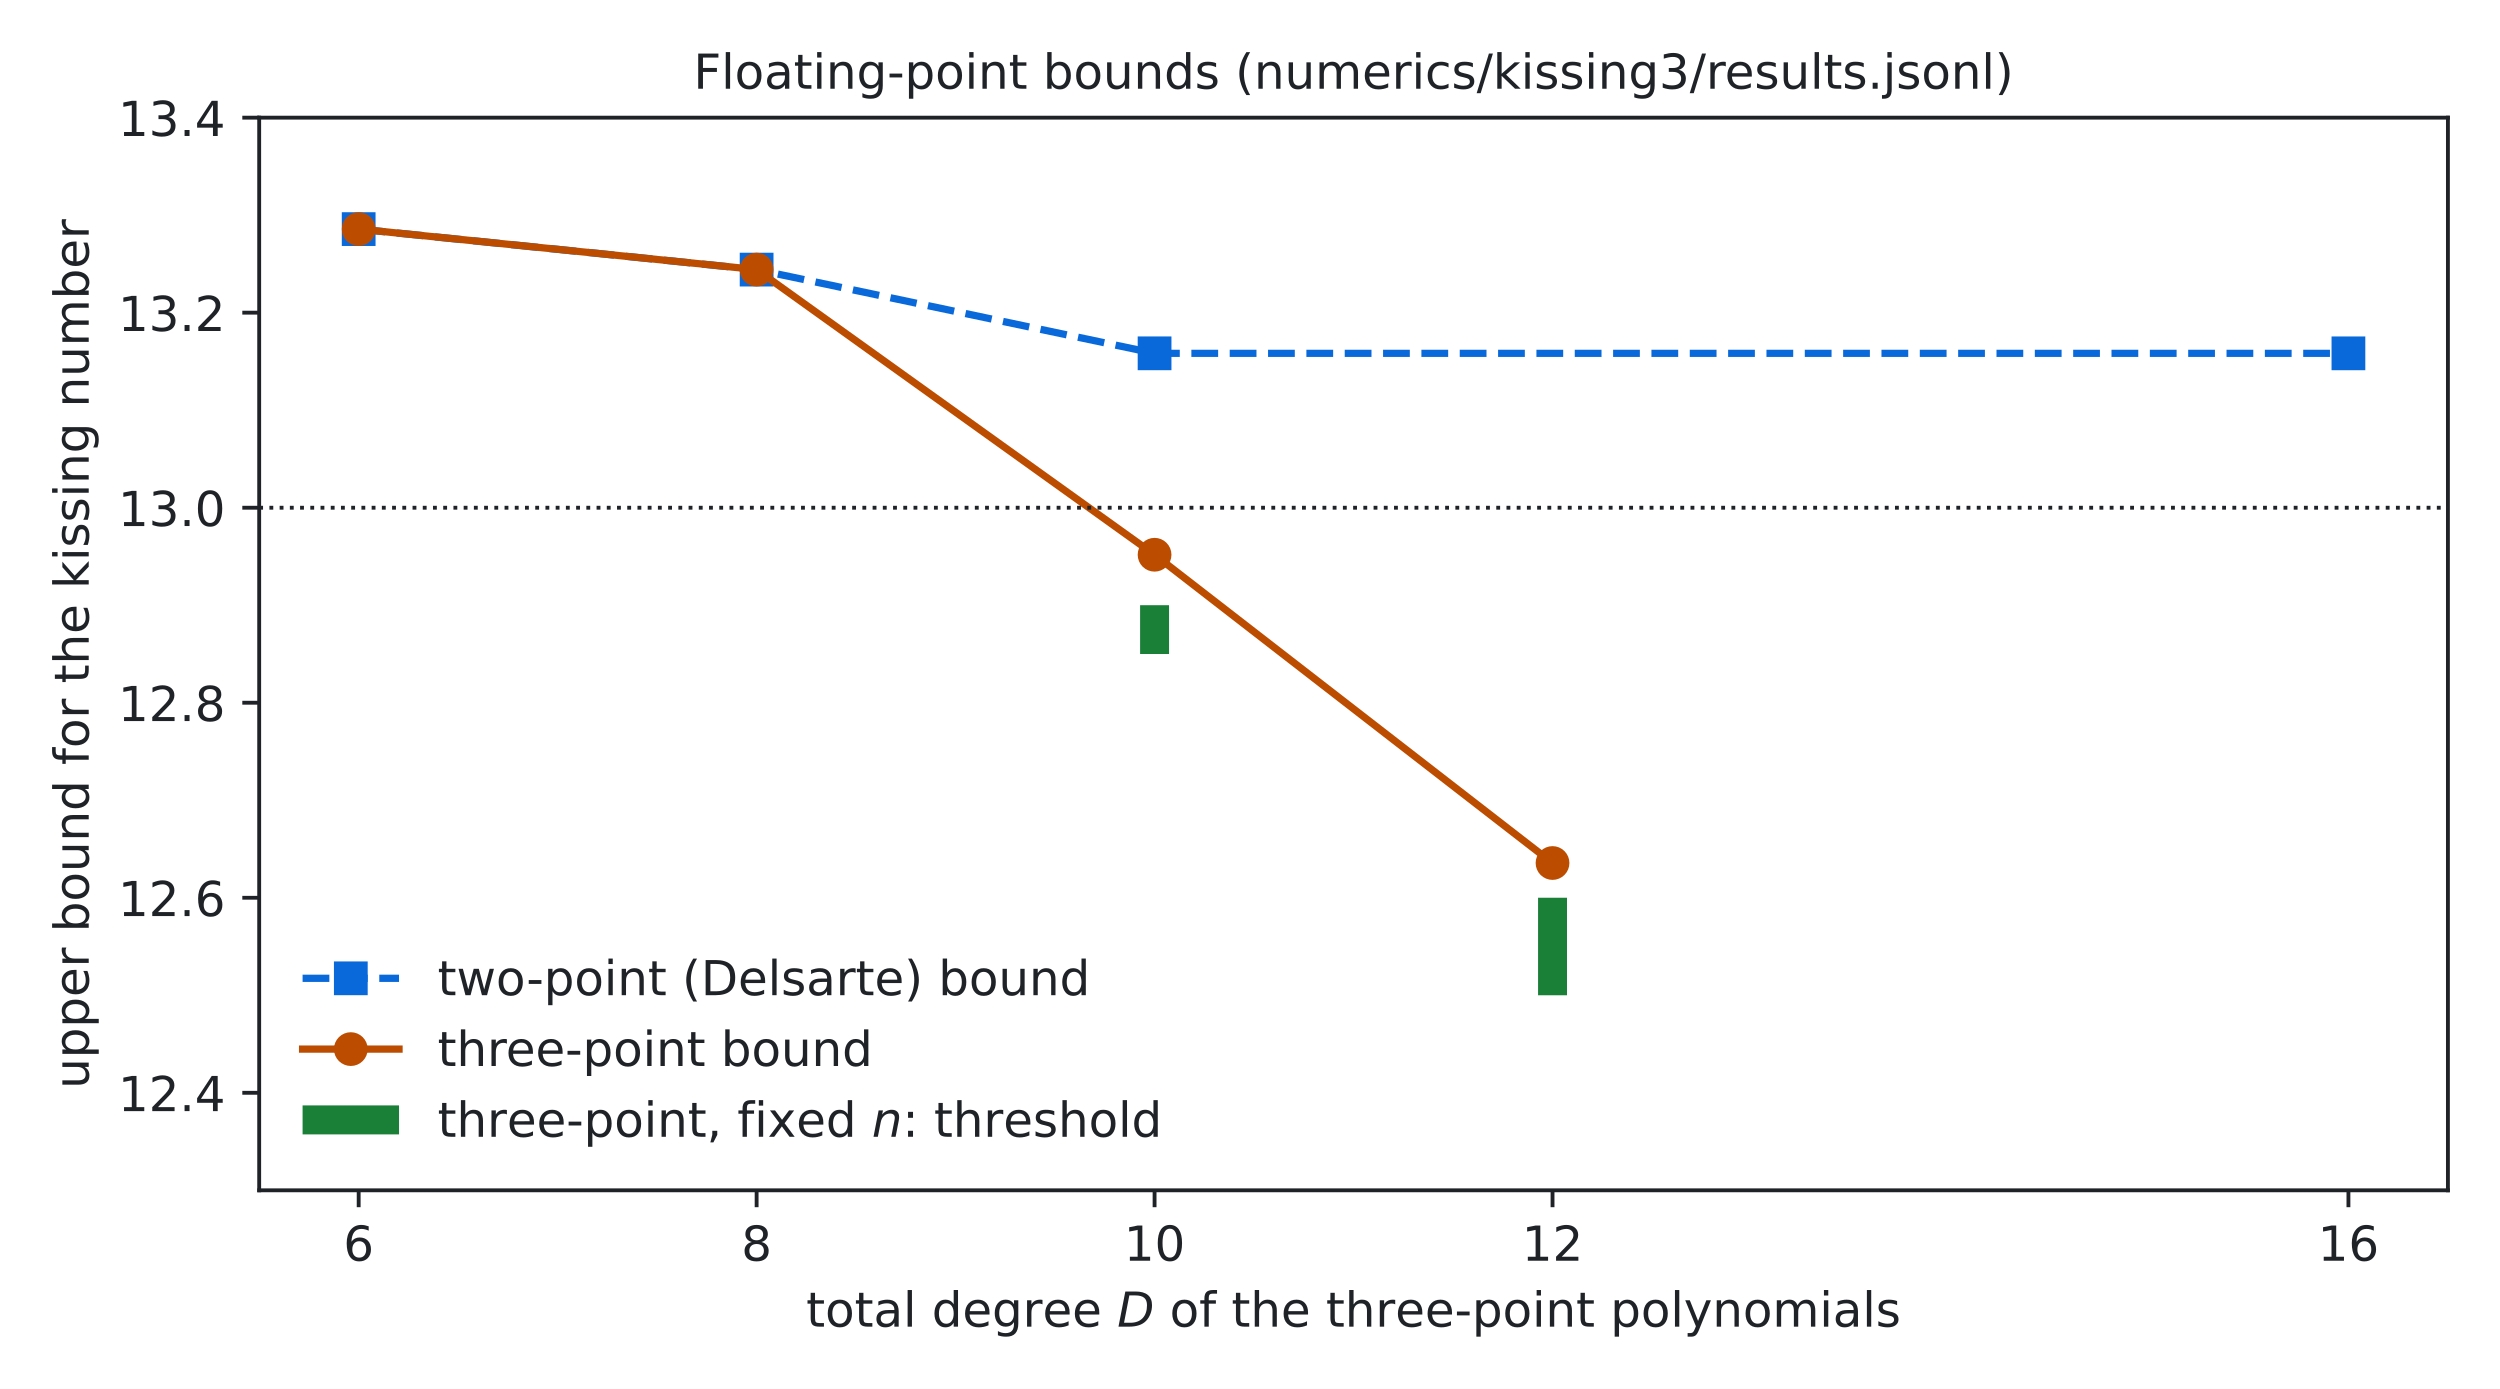
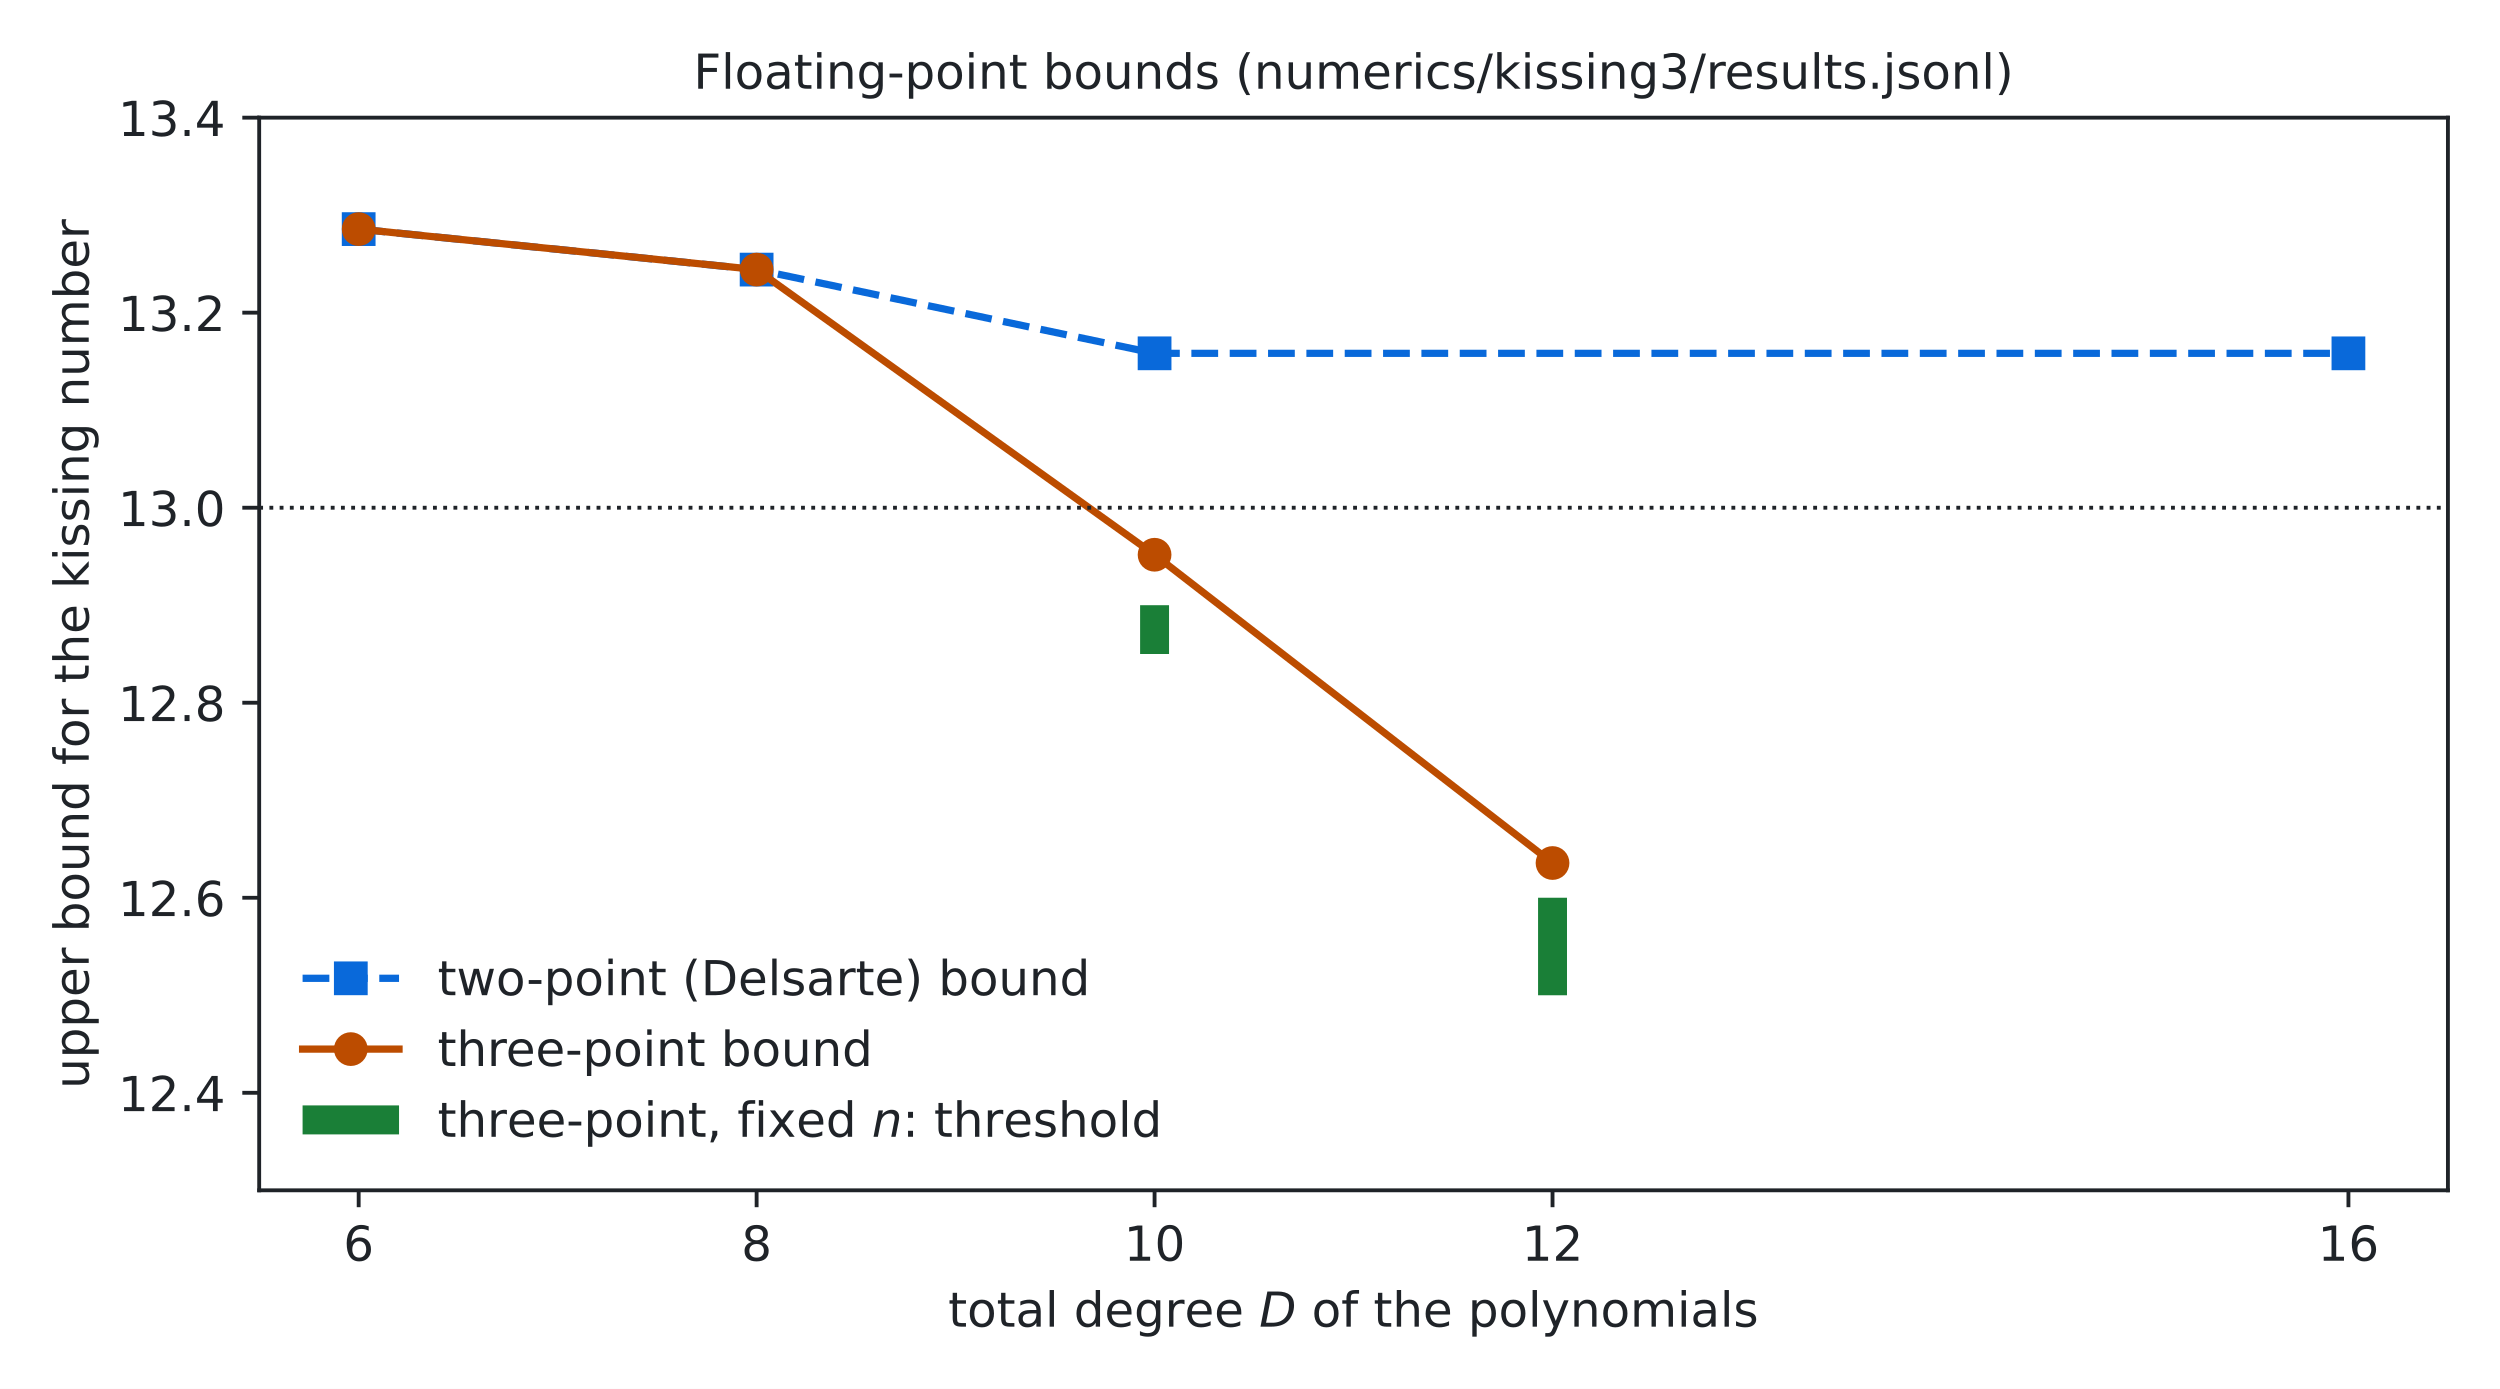
<svg xmlns="http://www.w3.org/2000/svg" xmlns:xlink="http://www.w3.org/1999/xlink" width="518.4pt" height="288pt" viewBox="0 0 518.4 288" version="1.1">
  <defs>
    <style type="text/css">*{stroke-linejoin: round; stroke-linecap: butt}</style>
  </defs>
  <g id="figure_1">
    <g id="patch_1">
      <path d="M 0 288  L 518.4 288  L 518.4 0  L 0 0  z " style="fill: #ffffff" />
    </g>
    <g id="axes_1">
      <g id="patch_2">
        <path d="M 53.744 246.822  L 507.6 246.822  L 507.6 24.398  L 53.744 24.398  z " style="fill: #ffffff" />
      </g>
      <g id="matplotlib.axis_1">
        <g id="xtick_1">
          <g id="line2d_1">
            <defs>
              <path id="mccbcbe795e" d="M 0 0  L 0 3.5  " style="stroke: #1f2328; stroke-width: 0.8" />
            </defs>
            <g>
              <use xlink:href="#mccbcbe795e" x="74.374" y="246.822" style="fill: #1f2328; stroke: #1f2328; stroke-width: 0.8" />
            </g>
          </g>
          <g id="text_1">
            <g style="fill: #1f2328" transform="translate(71.19233 261.4203) scale(0.1 -0.1)">
              <defs>
                <path id="DejaVuSans-36" d="M 2113 2584  Q 1688 2584 1439 2293  Q 1191 2003 1191 1497  Q 1191 994 1439 701  Q 1688 409 2113 409  Q 2538 409 2786 701  Q 3034 994 3034 1497  Q 3034 2003 2786 2293  Q 2538 2584 2113 2584  z M 3366 4563  L 3366 3988  Q 3128 4100 2886 4159  Q 2644 4219 2406 4219  Q 1781 4219 1451 3797  Q 1122 3375 1075 2522  Q 1259 2794 1537 2939  Q 1816 3084 2150 3084  Q 2853 3084 3261 2657  Q 3669 2231 3669 1497  Q 3669 778 3244 343  Q 2819 -91 2113 -91  Q 1303 -91 875 529  Q 447 1150 447 2328  Q 447 3434 972 4092  Q 1497 4750 2381 4750  Q 2619 4750 2861 4703  Q 3103 4656 3366 4563  z " transform="scale(0.015625)" />
              </defs>
              <use xlink:href="#DejaVuSans-36" />
            </g>
          </g>
        </g>
        <g id="xtick_2">
          <g id="line2d_2">
            <g>
              <use xlink:href="#mccbcbe795e" x="156.893" y="246.822" style="fill: #1f2328; stroke: #1f2328; stroke-width: 0.8" />
            </g>
          </g>
          <g id="text_2">
            <g style="fill: #1f2328" transform="translate(153.7116 261.4203) scale(0.1 -0.1)">
              <defs>
                <path id="DejaVuSans-38" d="M 2034 2216  Q 1584 2216 1326 1975  Q 1069 1734 1069 1313  Q 1069 891 1326 650  Q 1584 409 2034 409  Q 2484 409 2743 651  Q 3003 894 3003 1313  Q 3003 1734 2745 1975  Q 2488 2216 2034 2216  z M 1403 2484  Q 997 2584 770 2862  Q 544 3141 544 3541  Q 544 4100 942 4425  Q 1341 4750 2034 4750  Q 2731 4750 3128 4425  Q 3525 4100 3525 3541  Q 3525 3141 3298 2862  Q 3072 2584 2669 2484  Q 3125 2378 3379 2068  Q 3634 1759 3634 1313  Q 3634 634 3220 271  Q 2806 -91 2034 -91  Q 1263 -91 848 271  Q 434 634 434 1313  Q 434 1759 690 2068  Q 947 2378 1403 2484  z M 1172 3481  Q 1172 3119 1398 2916  Q 1625 2713 2034 2713  Q 2441 2713 2670 2916  Q 2900 3119 2900 3481  Q 2900 3844 2670 4047  Q 2441 4250 2034 4250  Q 1625 4250 1398 4047  Q 1172 3844 1172 3481  z " transform="scale(0.015625)" />
              </defs>
              <use xlink:href="#DejaVuSans-38" />
            </g>
          </g>
        </g>
        <g id="xtick_3">
          <g id="line2d_3">
            <g>
              <use xlink:href="#mccbcbe795e" x="239.412" y="246.822" style="fill: #1f2328; stroke: #1f2328; stroke-width: 0.8" />
            </g>
          </g>
          <g id="text_3">
            <g style="fill: #1f2328" transform="translate(233.0497 261.4203) scale(0.1 -0.1)">
              <defs>
                <path id="DejaVuSans-31" d="M 794 531  L 1825 531  L 1825 4091  L 703 3866  L 703 4441  L 1819 4666  L 2450 4666  L 2450 531  L 3481 531  L 3481 0  L 794 0  L 794 531  z " transform="scale(0.015625)" />
                <path id="DejaVuSans-30" d="M 2034 4250  Q 1547 4250 1301 3770  Q 1056 3291 1056 2328  Q 1056 1369 1301 889  Q 1547 409 2034 409  Q 2525 409 2770 889  Q 3016 1369 3016 2328  Q 3016 3291 2770 3770  Q 2525 4250 2034 4250  z M 2034 4750  Q 2819 4750 3233 4129  Q 3647 3509 3647 2328  Q 3647 1150 3233 529  Q 2819 -91 2034 -91  Q 1250 -91 836 529  Q 422 1150 422 2328  Q 422 3509 836 4129  Q 1250 4750 2034 4750  z " transform="scale(0.015625)" />
              </defs>
              <use xlink:href="#DejaVuSans-31" />
              <use xlink:href="#DejaVuSans-30" x="63.623" />
            </g>
          </g>
        </g>
        <g id="xtick_4">
          <g id="line2d_4">
            <g>
              <use xlink:href="#mccbcbe795e" x="321.932" y="246.822" style="fill: #1f2328; stroke: #1f2328; stroke-width: 0.8" />
            </g>
          </g>
          <g id="text_4">
            <g style="fill: #1f2328" transform="translate(315.569 261.4203) scale(0.1 -0.1)">
              <defs>
                <path id="DejaVuSans-32" d="M 1228 531  L 3431 531  L 3431 0  L 469 0  L 469 531  Q 828 903 1448 1529  Q 2069 2156 2228 2338  Q 2531 2678 2651 2914  Q 2772 3150 2772 3378  Q 2772 3750 2511 3984  Q 2250 4219 1831 4219  Q 1534 4219 1204 4116  Q 875 4013 500 3803  L 500 4441  Q 881 4594 1212 4672  Q 1544 4750 1819 4750  Q 2544 4750 2975 4387  Q 3406 4025 3406 3419  Q 3406 3131 3298 2873  Q 3191 2616 2906 2266  Q 2828 2175 2409 1742  Q 1991 1309 1228 531  z " transform="scale(0.015625)" />
              </defs>
              <use xlink:href="#DejaVuSans-31" />
              <use xlink:href="#DejaVuSans-32" x="63.623" />
            </g>
          </g>
        </g>
        <g id="xtick_5">
          <g id="line2d_5">
            <g>
              <use xlink:href="#mccbcbe795e" x="486.97" y="246.822" style="fill: #1f2328; stroke: #1f2328; stroke-width: 0.8" />
            </g>
          </g>
          <g id="text_5">
            <g style="fill: #1f2328" transform="translate(480.6077 261.4203) scale(0.1 -0.1)">
              <use xlink:href="#DejaVuSans-31" />
              <use xlink:href="#DejaVuSans-36" x="63.623" />
            </g>
          </g>
        </g>
        <g id="text_6">
-           <g style="fill: #1f2328" transform="translate(167.1719 275.1) scale(0.1 -0.1)">
+           <g style="fill: #1f2328" transform="translate(196.6219 275.1) scale(0.1 -0.1)">
            <defs>
              <path id="DejaVuSans-74" d="M 1172 4494  L 1172 3500  L 2356 3500  L 2356 3053  L 1172 3053  L 1172 1153  Q 1172 725 1289 603  Q 1406 481 1766 481  L 2356 481  L 2356 0  L 1766 0  Q 1100 0 847 248  Q 594 497 594 1153  L 594 3053  L 172 3053  L 172 3500  L 594 3500  L 594 4494  L 1172 4494  z " transform="scale(0.015625)" />
              <path id="DejaVuSans-6f" d="M 1959 3097  Q 1497 3097 1228 2736  Q 959 2375 959 1747  Q 959 1119 1226 758  Q 1494 397 1959 397  Q 2419 397 2687 759  Q 2956 1122 2956 1747  Q 2956 2369 2687 2733  Q 2419 3097 1959 3097  z M 1959 3584  Q 2709 3584 3137 3096  Q 3566 2609 3566 1747  Q 3566 888 3137 398  Q 2709 -91 1959 -91  Q 1206 -91 779 398  Q 353 888 353 1747  Q 353 2609 779 3096  Q 1206 3584 1959 3584  z " transform="scale(0.015625)" />
              <path id="DejaVuSans-61" d="M 2194 1759  Q 1497 1759 1228 1600  Q 959 1441 959 1056  Q 959 750 1161 570  Q 1363 391 1709 391  Q 2188 391 2477 730  Q 2766 1069 2766 1631  L 2766 1759  L 2194 1759  z M 3341 1997  L 3341 0  L 2766 0  L 2766 531  Q 2569 213 2275 61  Q 1981 -91 1556 -91  Q 1019 -91 701 211  Q 384 513 384 1019  Q 384 1609 779 1909  Q 1175 2209 1959 2209  L 2766 2209  L 2766 2266  Q 2766 2663 2505 2880  Q 2244 3097 1772 3097  Q 1472 3097 1187 3025  Q 903 2953 641 2809  L 641 3341  Q 956 3463 1253 3523  Q 1550 3584 1831 3584  Q 2591 3584 2966 3190  Q 3341 2797 3341 1997  z " transform="scale(0.015625)" />
              <path id="DejaVuSans-6c" d="M 603 4863  L 1178 4863  L 1178 0  L 603 0  L 603 4863  z " transform="scale(0.015625)" />
              <path id="DejaVuSans-20" transform="scale(0.015625)" />
              <path id="DejaVuSans-64" d="M 2906 2969  L 2906 4863  L 3481 4863  L 3481 0  L 2906 0  L 2906 525  Q 2725 213 2448 61  Q 2172 -91 1784 -91  Q 1150 -91 751 415  Q 353 922 353 1747  Q 353 2572 751 3078  Q 1150 3584 1784 3584  Q 2172 3584 2448 3432  Q 2725 3281 2906 2969  z M 947 1747  Q 947 1113 1208 752  Q 1469 391 1925 391  Q 2381 391 2643 752  Q 2906 1113 2906 1747  Q 2906 2381 2643 2742  Q 2381 3103 1925 3103  Q 1469 3103 1208 2742  Q 947 2381 947 1747  z " transform="scale(0.015625)" />
              <path id="DejaVuSans-65" d="M 3597 1894  L 3597 1613  L 953 1613  Q 991 1019 1311 708  Q 1631 397 2203 397  Q 2534 397 2845 478  Q 3156 559 3463 722  L 3463 178  Q 3153 47 2828 -22  Q 2503 -91 2169 -91  Q 1331 -91 842 396  Q 353 884 353 1716  Q 353 2575 817 3079  Q 1281 3584 2069 3584  Q 2775 3584 3186 3129  Q 3597 2675 3597 1894  z M 3022 2063  Q 3016 2534 2758 2815  Q 2500 3097 2075 3097  Q 1594 3097 1305 2825  Q 1016 2553 972 2059  L 3022 2063  z " transform="scale(0.015625)" />
              <path id="DejaVuSans-67" d="M 2906 1791  Q 2906 2416 2648 2759  Q 2391 3103 1925 3103  Q 1463 3103 1205 2759  Q 947 2416 947 1791  Q 947 1169 1205 825  Q 1463 481 1925 481  Q 2391 481 2648 825  Q 2906 1169 2906 1791  z M 3481 434  Q 3481 -459 3084 -895  Q 2688 -1331 1869 -1331  Q 1566 -1331 1297 -1286  Q 1028 -1241 775 -1147  L 775 -588  Q 1028 -725 1275 -790  Q 1522 -856 1778 -856  Q 2344 -856 2625 -561  Q 2906 -266 2906 331  L 2906 616  Q 2728 306 2450 153  Q 2172 0 1784 0  Q 1141 0 747 490  Q 353 981 353 1791  Q 353 2603 747 3093  Q 1141 3584 1784 3584  Q 2172 3584 2450 3431  Q 2728 3278 2906 2969  L 2906 3500  L 3481 3500  L 3481 434  z " transform="scale(0.015625)" />
              <path id="DejaVuSans-72" d="M 2631 2963  Q 2534 3019 2420 3045  Q 2306 3072 2169 3072  Q 1681 3072 1420 2755  Q 1159 2438 1159 1844  L 1159 0  L 581 0  L 581 3500  L 1159 3500  L 1159 2956  Q 1341 3275 1631 3429  Q 1922 3584 2338 3584  Q 2397 3584 2469 3576  Q 2541 3569 2628 3553  L 2631 2963  z " transform="scale(0.015625)" />
              <path id="DejaVuSans-Oblique-44" d="M 1081 4666  L 2438 4666  Q 3519 4666 4070 4208  Q 4622 3750 4622 2847  Q 4622 2250 4412 1698  Q 4203 1147 3834 769  Q 3463 381 2891 190  Q 2319 0 1538 0  L 172 0  L 1081 4666  z M 1613 4147  L 909 519  L 1734 519  Q 2794 519 3375 1128  Q 3956 1738 3956 2847  Q 3956 3519 3581 3833  Q 3206 4147 2406 4147  L 1613 4147  z " transform="scale(0.015625)" />
              <path id="DejaVuSans-66" d="M 2375 4863  L 2375 4384  L 1825 4384  Q 1516 4384 1395 4259  Q 1275 4134 1275 3809  L 1275 3500  L 2222 3500  L 2222 3053  L 1275 3053  L 1275 0  L 697 0  L 697 3053  L 147 3053  L 147 3500  L 697 3500  L 697 3744  Q 697 4328 969 4595  Q 1241 4863 1831 4863  L 2375 4863  z " transform="scale(0.015625)" />
              <path id="DejaVuSans-68" d="M 3513 2113  L 3513 0  L 2938 0  L 2938 2094  Q 2938 2591 2744 2837  Q 2550 3084 2163 3084  Q 1697 3084 1428 2787  Q 1159 2491 1159 1978  L 1159 0  L 581 0  L 581 4863  L 1159 4863  L 1159 2956  Q 1366 3272 1645 3428  Q 1925 3584 2291 3584  Q 2894 3584 3203 3211  Q 3513 2838 3513 2113  z " transform="scale(0.015625)" />
-               <path id="DejaVuSans-2d" d="M 313 2009  L 1997 2009  L 1997 1497  L 313 1497  L 313 2009  z " transform="scale(0.015625)" />
              <path id="DejaVuSans-70" d="M 1159 525  L 1159 -1331  L 581 -1331  L 581 3500  L 1159 3500  L 1159 2969  Q 1341 3281 1617 3432  Q 1894 3584 2278 3584  Q 2916 3584 3314 3078  Q 3713 2572 3713 1747  Q 3713 922 3314 415  Q 2916 -91 2278 -91  Q 1894 -91 1617 61  Q 1341 213 1159 525  z M 3116 1747  Q 3116 2381 2855 2742  Q 2594 3103 2138 3103  Q 1681 3103 1420 2742  Q 1159 2381 1159 1747  Q 1159 1113 1420 752  Q 1681 391 2138 391  Q 2594 391 2855 752  Q 3116 1113 3116 1747  z " transform="scale(0.015625)" />
+               <path id="DejaVuSans-79" d="M 2059 -325  Q 1816 -950 1584 -1140  Q 1353 -1331 966 -1331  L 506 -1331  L 506 -850  L 844 -850  Q 1081 -850 1212 -737  Q 1344 -625 1503 -206  L 1606 56  L 191 3500  L 800 3500  L 1894 763  L 2988 3500  L 3597 3500  L 2059 -325  z " transform="scale(0.015625)" />
+               <path id="DejaVuSans-6e" d="M 3513 2113  L 3513 0  L 2938 0  L 2938 2094  Q 2938 2591 2744 2837  Q 2550 3084 2163 3084  Q 1697 3084 1428 2787  Q 1159 2491 1159 1978  L 1159 0  L 581 0  L 581 3500  L 1159 3500  L 1159 2956  Q 1366 3272 1645 3428  Q 1925 3584 2291 3584  Q 2894 3584 3203 3211  Q 3513 2838 3513 2113  z " transform="scale(0.015625)" />
+               <path id="DejaVuSans-6d" d="M 3328 2828  Q 3544 3216 3844 3400  Q 4144 3584 4550 3584  Q 5097 3584 5394 3201  Q 5691 2819 5691 2113  L 5691 0  L 5113 0  L 5113 2094  Q 5113 2597 4934 2840  Q 4756 3084 4391 3084  Q 3944 3084 3684 2787  Q 3425 2491 3425 1978  L 3425 0  L 2847 0  L 2847 2094  Q 2847 2600 2669 2842  Q 2491 3084 2119 3084  Q 1678 3084 1418 2786  Q 1159 2488 1159 1978  L 1159 0  L 581 0  L 581 3500  L 1159 3500  L 1159 2956  Q 1356 3278 1631 3431  Q 1906 3584 2284 3584  Q 2666 3584 2933 3390  Q 3200 3197 3328 2828  z " transform="scale(0.015625)" />
              <path id="DejaVuSans-69" d="M 603 3500  L 1178 3500  L 1178 0  L 603 0  L 603 3500  z M 603 4863  L 1178 4863  L 1178 4134  L 603 4134  L 603 4863  z " transform="scale(0.015625)" />
-               <path id="DejaVuSans-6e" d="M 3513 2113  L 3513 0  L 2938 0  L 2938 2094  Q 2938 2591 2744 2837  Q 2550 3084 2163 3084  Q 1697 3084 1428 2787  Q 1159 2491 1159 1978  L 1159 0  L 581 0  L 581 3500  L 1159 3500  L 1159 2956  Q 1366 3272 1645 3428  Q 1925 3584 2291 3584  Q 2894 3584 3203 3211  Q 3513 2838 3513 2113  z " transform="scale(0.015625)" />
-               <path id="DejaVuSans-79" d="M 2059 -325  Q 1816 -950 1584 -1140  Q 1353 -1331 966 -1331  L 506 -1331  L 506 -850  L 844 -850  Q 1081 -850 1212 -737  Q 1344 -625 1503 -206  L 1606 56  L 191 3500  L 800 3500  L 1894 763  L 2988 3500  L 3597 3500  L 2059 -325  z " transform="scale(0.015625)" />
-               <path id="DejaVuSans-6d" d="M 3328 2828  Q 3544 3216 3844 3400  Q 4144 3584 4550 3584  Q 5097 3584 5394 3201  Q 5691 2819 5691 2113  L 5691 0  L 5113 0  L 5113 2094  Q 5113 2597 4934 2840  Q 4756 3084 4391 3084  Q 3944 3084 3684 2787  Q 3425 2491 3425 1978  L 3425 0  L 2847 0  L 2847 2094  Q 2847 2600 2669 2842  Q 2491 3084 2119 3084  Q 1678 3084 1418 2786  Q 1159 2488 1159 1978  L 1159 0  L 581 0  L 581 3500  L 1159 3500  L 1159 2956  Q 1356 3278 1631 3431  Q 1906 3584 2284 3584  Q 2666 3584 2933 3390  Q 3200 3197 3328 2828  z " transform="scale(0.015625)" />
              <path id="DejaVuSans-73" d="M 2834 3397  L 2834 2853  Q 2591 2978 2328 3040  Q 2066 3103 1784 3103  Q 1356 3103 1142 2972  Q 928 2841 928 2578  Q 928 2378 1081 2264  Q 1234 2150 1697 2047  L 1894 2003  Q 2506 1872 2764 1633  Q 3022 1394 3022 966  Q 3022 478 2636 193  Q 2250 -91 1575 -91  Q 1294 -91 989 -36  Q 684 19 347 128  L 347 722  Q 666 556 975 473  Q 1284 391 1588 391  Q 1994 391 2212 530  Q 2431 669 2431 922  Q 2431 1156 2273 1281  Q 2116 1406 1581 1522  L 1381 1569  Q 847 1681 609 1914  Q 372 2147 372 2553  Q 372 3047 722 3315  Q 1072 3584 1716 3584  Q 2034 3584 2315 3537  Q 2597 3491 2834 3397  z " transform="scale(0.015625)" />
            </defs>
            <use xlink:href="#DejaVuSans-74" transform="translate(0 0.015625)" />
            <use xlink:href="#DejaVuSans-6f" transform="translate(39.20898 0.015625)" />
            <use xlink:href="#DejaVuSans-74" transform="translate(100.3906 0.015625)" />
            <use xlink:href="#DejaVuSans-61" transform="translate(139.5996 0.015625)" />
            <use xlink:href="#DejaVuSans-6c" transform="translate(200.8789 0.015625)" />
            <use xlink:href="#DejaVuSans-20" transform="translate(228.6621 0.015625)" />
            <use xlink:href="#DejaVuSans-64" transform="translate(260.4492 0.015625)" />
            <use xlink:href="#DejaVuSans-65" transform="translate(323.9258 0.015625)" />
            <use xlink:href="#DejaVuSans-67" transform="translate(385.4492 0.015625)" />
            <use xlink:href="#DejaVuSans-72" transform="translate(448.9258 0.015625)" />
            <use xlink:href="#DejaVuSans-65" transform="translate(490.0391 0.015625)" />
            <use xlink:href="#DejaVuSans-65" transform="translate(551.5625 0.015625)" />
            <use xlink:href="#DejaVuSans-20" transform="translate(613.0859 0.015625)" />
            <use xlink:href="#DejaVuSans-Oblique-44" transform="translate(644.873 0.015625)" />
            <use xlink:href="#DejaVuSans-20" transform="translate(721.875 0.015625)" />
            <use xlink:href="#DejaVuSans-6f" transform="translate(753.6621 0.015625)" />
            <use xlink:href="#DejaVuSans-66" transform="translate(814.8438 0.015625)" />
            <use xlink:href="#DejaVuSans-20" transform="translate(850.0488 0.015625)" />
            <use xlink:href="#DejaVuSans-74" transform="translate(881.8359 0.015625)" />
            <use xlink:href="#DejaVuSans-68" transform="translate(921.0449 0.015625)" />
            <use xlink:href="#DejaVuSans-65" transform="translate(984.4238 0.015625)" />
            <use xlink:href="#DejaVuSans-20" transform="translate(1045.947 0.015625)" />
-             <use xlink:href="#DejaVuSans-74" transform="translate(1077.734 0.015625)" />
-             <use xlink:href="#DejaVuSans-68" transform="translate(1116.943 0.015625)" />
-             <use xlink:href="#DejaVuSans-72" transform="translate(1180.322 0.015625)" />
-             <use xlink:href="#DejaVuSans-65" transform="translate(1221.436 0.015625)" />
-             <use xlink:href="#DejaVuSans-65" transform="translate(1282.959 0.015625)" />
-             <use xlink:href="#DejaVuSans-2d" transform="translate(1344.482 0.015625)" />
-             <use xlink:href="#DejaVuSans-70" transform="translate(1380.566 0.015625)" />
-             <use xlink:href="#DejaVuSans-6f" transform="translate(1444.043 0.015625)" />
-             <use xlink:href="#DejaVuSans-69" transform="translate(1505.225 0.015625)" />
-             <use xlink:href="#DejaVuSans-6e" transform="translate(1533.008 0.015625)" />
-             <use xlink:href="#DejaVuSans-74" transform="translate(1596.387 0.015625)" />
-             <use xlink:href="#DejaVuSans-20" transform="translate(1635.596 0.015625)" />
-             <use xlink:href="#DejaVuSans-70" transform="translate(1667.383 0.015625)" />
-             <use xlink:href="#DejaVuSans-6f" transform="translate(1730.859 0.015625)" />
-             <use xlink:href="#DejaVuSans-6c" transform="translate(1792.041 0.015625)" />
-             <use xlink:href="#DejaVuSans-79" transform="translate(1819.824 0.015625)" />
-             <use xlink:href="#DejaVuSans-6e" transform="translate(1879.004 0.015625)" />
-             <use xlink:href="#DejaVuSans-6f" transform="translate(1942.383 0.015625)" />
-             <use xlink:href="#DejaVuSans-6d" transform="translate(2003.564 0.015625)" />
-             <use xlink:href="#DejaVuSans-69" transform="translate(2100.977 0.015625)" />
-             <use xlink:href="#DejaVuSans-61" transform="translate(2128.76 0.015625)" />
-             <use xlink:href="#DejaVuSans-6c" transform="translate(2190.039 0.015625)" />
-             <use xlink:href="#DejaVuSans-73" transform="translate(2217.822 0.015625)" />
+             <use xlink:href="#DejaVuSans-70" transform="translate(1077.734 0.015625)" />
+             <use xlink:href="#DejaVuSans-6f" transform="translate(1141.211 0.015625)" />
+             <use xlink:href="#DejaVuSans-6c" transform="translate(1202.393 0.015625)" />
+             <use xlink:href="#DejaVuSans-79" transform="translate(1230.176 0.015625)" />
+             <use xlink:href="#DejaVuSans-6e" transform="translate(1289.355 0.015625)" />
+             <use xlink:href="#DejaVuSans-6f" transform="translate(1352.734 0.015625)" />
+             <use xlink:href="#DejaVuSans-6d" transform="translate(1413.916 0.015625)" />
+             <use xlink:href="#DejaVuSans-69" transform="translate(1511.328 0.015625)" />
+             <use xlink:href="#DejaVuSans-61" transform="translate(1539.111 0.015625)" />
+             <use xlink:href="#DejaVuSans-6c" transform="translate(1600.391 0.015625)" />
+             <use xlink:href="#DejaVuSans-73" transform="translate(1628.174 0.015625)" />
          </g>
        </g>
      </g>
      <g id="matplotlib.axis_2">
        <g id="ytick_1">
          <g id="line2d_6">
            <defs>
              <path id="m9e41502a4d" d="M 0 0  L -3.5 0  " style="stroke: #1f2328; stroke-width: 0.8" />
            </defs>
            <g>
              <use xlink:href="#m9e41502a4d" x="53.744" y="226.602" style="fill: #1f2328; stroke: #1f2328; stroke-width: 0.8" />
            </g>
          </g>
          <g id="text_7">
            <g style="fill: #1f2328" transform="translate(24.47812 230.4008) scale(0.1 -0.1)">
              <defs>
                <path id="DejaVuSans-2e" d="M 684 794  L 1344 794  L 1344 0  L 684 0  L 684 794  z " transform="scale(0.015625)" />
                <path id="DejaVuSans-34" d="M 2419 4116  L 825 1625  L 2419 1625  L 2419 4116  z M 2253 4666  L 3047 4666  L 3047 1625  L 3713 1625  L 3713 1100  L 3047 1100  L 3047 0  L 2419 0  L 2419 1100  L 313 1100  L 313 1709  L 2253 4666  z " transform="scale(0.015625)" />
              </defs>
              <use xlink:href="#DejaVuSans-31" />
              <use xlink:href="#DejaVuSans-32" x="63.623" />
              <use xlink:href="#DejaVuSans-2e" x="127.246" />
              <use xlink:href="#DejaVuSans-34" x="159.033" />
            </g>
          </g>
        </g>
        <g id="ytick_2">
          <g id="line2d_7">
            <g>
              <use xlink:href="#m9e41502a4d" x="53.744" y="186.161" style="fill: #1f2328; stroke: #1f2328; stroke-width: 0.8" />
            </g>
          </g>
          <g id="text_8">
            <g style="fill: #1f2328" transform="translate(24.47812 189.9602) scale(0.1 -0.1)">
              <use xlink:href="#DejaVuSans-31" />
              <use xlink:href="#DejaVuSans-32" x="63.623" />
              <use xlink:href="#DejaVuSans-2e" x="127.246" />
              <use xlink:href="#DejaVuSans-36" x="159.033" />
            </g>
          </g>
        </g>
        <g id="ytick_3">
          <g id="line2d_8">
            <g>
              <use xlink:href="#m9e41502a4d" x="53.744" y="145.72" style="fill: #1f2328; stroke: #1f2328; stroke-width: 0.8" />
            </g>
          </g>
          <g id="text_9">
            <g style="fill: #1f2328" transform="translate(24.47812 149.5195) scale(0.1 -0.1)">
              <use xlink:href="#DejaVuSans-31" />
              <use xlink:href="#DejaVuSans-32" x="63.623" />
              <use xlink:href="#DejaVuSans-2e" x="127.246" />
              <use xlink:href="#DejaVuSans-38" x="159.033" />
            </g>
          </g>
        </g>
        <g id="ytick_4">
          <g id="line2d_9">
            <g>
              <use xlink:href="#m9e41502a4d" x="53.744" y="105.28" style="fill: #1f2328; stroke: #1f2328; stroke-width: 0.8" />
            </g>
          </g>
          <g id="text_10">
            <g style="fill: #1f2328" transform="translate(24.47812 109.0789) scale(0.1 -0.1)">
              <defs>
                <path id="DejaVuSans-33" d="M 2597 2516  Q 3050 2419 3304 2112  Q 3559 1806 3559 1356  Q 3559 666 3084 287  Q 2609 -91 1734 -91  Q 1441 -91 1130 -33  Q 819 25 488 141  L 488 750  Q 750 597 1062 519  Q 1375 441 1716 441  Q 2309 441 2620 675  Q 2931 909 2931 1356  Q 2931 1769 2642 2001  Q 2353 2234 1838 2234  L 1294 2234  L 1294 2753  L 1863 2753  Q 2328 2753 2575 2939  Q 2822 3125 2822 3475  Q 2822 3834 2567 4026  Q 2313 4219 1838 4219  Q 1578 4219 1281 4162  Q 984 4106 628 3988  L 628 4550  Q 988 4650 1302 4700  Q 1616 4750 1894 4750  Q 2613 4750 3031 4423  Q 3450 4097 3450 3541  Q 3450 3153 3228 2886  Q 3006 2619 2597 2516  z " transform="scale(0.015625)" />
              </defs>
              <use xlink:href="#DejaVuSans-31" />
              <use xlink:href="#DejaVuSans-33" x="63.623" />
              <use xlink:href="#DejaVuSans-2e" x="127.246" />
              <use xlink:href="#DejaVuSans-30" x="159.033" />
            </g>
          </g>
        </g>
        <g id="ytick_5">
          <g id="line2d_10">
            <g>
              <use xlink:href="#m9e41502a4d" x="53.744" y="64.839" style="fill: #1f2328; stroke: #1f2328; stroke-width: 0.8" />
            </g>
          </g>
          <g id="text_11">
            <g style="fill: #1f2328" transform="translate(24.47812 68.63828) scale(0.1 -0.1)">
              <use xlink:href="#DejaVuSans-31" />
              <use xlink:href="#DejaVuSans-33" x="63.623" />
              <use xlink:href="#DejaVuSans-2e" x="127.246" />
              <use xlink:href="#DejaVuSans-32" x="159.033" />
            </g>
          </g>
        </g>
        <g id="ytick_6">
          <g id="line2d_11">
            <g>
              <use xlink:href="#m9e41502a4d" x="53.744" y="24.398" style="fill: #1f2328; stroke: #1f2328; stroke-width: 0.8" />
            </g>
          </g>
          <g id="text_12">
            <g style="fill: #1f2328" transform="translate(24.47812 28.19766) scale(0.1 -0.1)">
              <use xlink:href="#DejaVuSans-31" />
              <use xlink:href="#DejaVuSans-33" x="63.623" />
              <use xlink:href="#DejaVuSans-2e" x="127.246" />
              <use xlink:href="#DejaVuSans-34" x="159.033" />
            </g>
          </g>
        </g>
        <g id="text_13">
          <g style="fill: #1f2328" transform="translate(18.39844 225.7703) rotate(-90) scale(0.1 -0.1)">
            <defs>
              <path id="DejaVuSans-75" d="M 544 1381  L 544 3500  L 1119 3500  L 1119 1403  Q 1119 906 1312 657  Q 1506 409 1894 409  Q 2359 409 2629 706  Q 2900 1003 2900 1516  L 2900 3500  L 3475 3500  L 3475 0  L 2900 0  L 2900 538  Q 2691 219 2414 64  Q 2138 -91 1772 -91  Q 1169 -91 856 284  Q 544 659 544 1381  z M 1991 3584  L 1991 3584  z " transform="scale(0.015625)" />
              <path id="DejaVuSans-62" d="M 3116 1747  Q 3116 2381 2855 2742  Q 2594 3103 2138 3103  Q 1681 3103 1420 2742  Q 1159 2381 1159 1747  Q 1159 1113 1420 752  Q 1681 391 2138 391  Q 2594 391 2855 752  Q 3116 1113 3116 1747  z M 1159 2969  Q 1341 3281 1617 3432  Q 1894 3584 2278 3584  Q 2916 3584 3314 3078  Q 3713 2572 3713 1747  Q 3713 922 3314 415  Q 2916 -91 2278 -91  Q 1894 -91 1617 61  Q 1341 213 1159 525  L 1159 0  L 581 0  L 581 4863  L 1159 4863  L 1159 2969  z " transform="scale(0.015625)" />
              <path id="DejaVuSans-6b" d="M 581 4863  L 1159 4863  L 1159 1991  L 2875 3500  L 3609 3500  L 1753 1863  L 3688 0  L 2938 0  L 1159 1709  L 1159 0  L 581 0  L 581 4863  z " transform="scale(0.015625)" />
            </defs>
            <use xlink:href="#DejaVuSans-75" />
            <use xlink:href="#DejaVuSans-70" x="63.379" />
            <use xlink:href="#DejaVuSans-70" x="126.855" />
            <use xlink:href="#DejaVuSans-65" x="190.332" />
            <use xlink:href="#DejaVuSans-72" x="251.855" />
            <use xlink:href="#DejaVuSans-20" x="292.969" />
            <use xlink:href="#DejaVuSans-62" x="324.756" />
            <use xlink:href="#DejaVuSans-6f" x="388.232" />
            <use xlink:href="#DejaVuSans-75" x="449.414" />
            <use xlink:href="#DejaVuSans-6e" x="512.793" />
            <use xlink:href="#DejaVuSans-64" x="576.172" />
            <use xlink:href="#DejaVuSans-20" x="639.648" />
            <use xlink:href="#DejaVuSans-66" x="671.436" />
            <use xlink:href="#DejaVuSans-6f" x="706.641" />
            <use xlink:href="#DejaVuSans-72" x="767.822" />
            <use xlink:href="#DejaVuSans-20" x="808.936" />
            <use xlink:href="#DejaVuSans-74" x="840.723" />
            <use xlink:href="#DejaVuSans-68" x="879.932" />
            <use xlink:href="#DejaVuSans-65" x="943.311" />
            <use xlink:href="#DejaVuSans-20" x="1004.834" />
            <use xlink:href="#DejaVuSans-6b" x="1036.621" />
            <use xlink:href="#DejaVuSans-69" x="1094.531" />
            <use xlink:href="#DejaVuSans-73" x="1122.314" />
            <use xlink:href="#DejaVuSans-73" x="1174.414" />
            <use xlink:href="#DejaVuSans-69" x="1226.514" />
            <use xlink:href="#DejaVuSans-6e" x="1254.297" />
            <use xlink:href="#DejaVuSans-67" x="1317.676" />
            <use xlink:href="#DejaVuSans-20" x="1381.152" />
            <use xlink:href="#DejaVuSans-6e" x="1412.939" />
            <use xlink:href="#DejaVuSans-75" x="1476.318" />
            <use xlink:href="#DejaVuSans-6d" x="1539.697" />
            <use xlink:href="#DejaVuSans-62" x="1637.109" />
            <use xlink:href="#DejaVuSans-65" x="1700.586" />
            <use xlink:href="#DejaVuSans-72" x="1762.109" />
          </g>
        </g>
      </g>
      <g id="line2d_12">
        <path d="M 74.374 47.507  L 156.893 55.905  L 239.412 73.265  L 486.97 73.268  " clip-path="url(#pd8f2bcfc22)" style="fill: none; stroke-dasharray: 5.55,2.4; stroke-dashoffset: 0; stroke: #0969da; stroke-width: 1.5" />
        <defs>
          <path id="m013d827c28" d="M -3 3  L 3 3  L 3 -3  L -3 -3  z " style="stroke: #0969da; stroke-linejoin: miter" />
        </defs>
        <g clip-path="url(#pd8f2bcfc22)">
          <use xlink:href="#m013d827c28" x="74.374" y="47.507" style="fill: #0969da; stroke: #0969da; stroke-linejoin: miter" />
          <use xlink:href="#m013d827c28" x="156.893" y="55.905" style="fill: #0969da; stroke: #0969da; stroke-linejoin: miter" />
          <use xlink:href="#m013d827c28" x="239.412" y="73.265" style="fill: #0969da; stroke: #0969da; stroke-linejoin: miter" />
          <use xlink:href="#m013d827c28" x="486.97" y="73.268" style="fill: #0969da; stroke: #0969da; stroke-linejoin: miter" />
        </g>
      </g>
      <g id="line2d_13">
        <path d="M 74.374 47.509  L 156.893 55.905  L 239.412 115.032  L 321.932 178.955  " clip-path="url(#pd8f2bcfc22)" style="fill: none; stroke: #bc4c00; stroke-width: 1.5; stroke-linecap: square" />
        <defs>
          <path id="mb40c7ffb15" d="M 0 3  C 0.796 3 1.559 2.684 2.121 2.121  C 2.684 1.559 3 0.796 3 0  C 3 -0.796 2.684 -1.559 2.121 -2.121  C 1.559 -2.684 0.796 -3 0 -3  C -0.796 -3 -1.559 -2.684 -2.121 -2.121  C -2.684 -1.559 -3 -0.796 -3 0  C -3 0.796 -2.684 1.559 -2.121 2.121  C -1.559 2.684 -0.796 3 0 3  z " style="stroke: #bc4c00" />
        </defs>
        <g clip-path="url(#pd8f2bcfc22)">
          <use xlink:href="#mb40c7ffb15" x="74.374" y="47.509" style="fill: #bc4c00; stroke: #bc4c00" />
          <use xlink:href="#mb40c7ffb15" x="156.893" y="55.905" style="fill: #bc4c00; stroke: #bc4c00" />
          <use xlink:href="#mb40c7ffb15" x="239.412" y="115.032" style="fill: #bc4c00; stroke: #bc4c00" />
          <use xlink:href="#mb40c7ffb15" x="321.932" y="178.955" style="fill: #bc4c00; stroke: #bc4c00" />
        </g>
      </g>
      <g id="line2d_14">
        <path d="M 239.412 135.61  L 239.412 125.5  " clip-path="url(#pd8f2bcfc22)" style="fill: none; stroke: #1a7f37; stroke-width: 6" />
      </g>
      <g id="line2d_15">
        <path d="M 321.932 206.381  L 321.932 186.161  " clip-path="url(#pd8f2bcfc22)" style="fill: none; stroke: #1a7f37; stroke-width: 6" />
      </g>
      <g id="line2d_16">
-         <path clip-path="url(#pd8f2bcfc22)" style="fill: none; stroke-dasharray: 0.8,1.32; stroke-dashoffset: 0; stroke: #1f2328; stroke-width: 0.8" />
-       </g>
-       <g id="line2d_17">
        <path d="M 53.744 105.28  L 507.6 105.28  " clip-path="url(#pd8f2bcfc22)" style="fill: none; stroke-dasharray: 0.8,1.32; stroke-dashoffset: 0; stroke: #1f2328; stroke-width: 0.8" />
      </g>
      <g id="patch_3">
        <path d="M 53.744 246.822  L 53.744 24.398  " style="fill: none; stroke: #1f2328; stroke-width: 0.8; stroke-linejoin: miter; stroke-linecap: square" />
      </g>
      <g id="patch_4">
        <path d="M 507.6 246.822  L 507.6 24.398  " style="fill: none; stroke: #1f2328; stroke-width: 0.8; stroke-linejoin: miter; stroke-linecap: square" />
      </g>
      <g id="patch_5">
        <path d="M 53.744 246.822  L 507.6 246.822  " style="fill: none; stroke: #1f2328; stroke-width: 0.8; stroke-linejoin: miter; stroke-linecap: square" />
      </g>
      <g id="patch_6">
        <path d="M 53.744 24.398  L 507.6 24.398  " style="fill: none; stroke: #1f2328; stroke-width: 0.8; stroke-linejoin: miter; stroke-linecap: square" />
      </g>
      <g id="text_14">
        <g style="fill: #1f2328" transform="translate(143.8008 18.39844) scale(0.1 -0.1)">
          <defs>
            <path id="DejaVuSans-46" d="M 628 4666  L 3309 4666  L 3309 4134  L 1259 4134  L 1259 2759  L 3109 2759  L 3109 2228  L 1259 2228  L 1259 0  L 628 0  L 628 4666  z " transform="scale(0.015625)" />
+             <path id="DejaVuSans-2d" d="M 313 2009  L 1997 2009  L 1997 1497  L 313 1497  L 313 2009  z " transform="scale(0.015625)" />
            <path id="DejaVuSans-28" d="M 1984 4856  Q 1566 4138 1362 3434  Q 1159 2731 1159 2009  Q 1159 1288 1364 580  Q 1569 -128 1984 -844  L 1484 -844  Q 1016 -109 783 600  Q 550 1309 550 2009  Q 550 2706 781 3412  Q 1013 4119 1484 4856  L 1984 4856  z " transform="scale(0.015625)" />
            <path id="DejaVuSans-63" d="M 3122 3366  L 3122 2828  Q 2878 2963 2633 3030  Q 2388 3097 2138 3097  Q 1578 3097 1268 2742  Q 959 2388 959 1747  Q 959 1106 1268 751  Q 1578 397 2138 397  Q 2388 397 2633 464  Q 2878 531 3122 666  L 3122 134  Q 2881 22 2623 -34  Q 2366 -91 2075 -91  Q 1284 -91 818 406  Q 353 903 353 1747  Q 353 2603 823 3093  Q 1294 3584 2113 3584  Q 2378 3584 2631 3529  Q 2884 3475 3122 3366  z " transform="scale(0.015625)" />
            <path id="DejaVuSans-2f" d="M 1625 4666  L 2156 4666  L 531 -594  L 0 -594  L 1625 4666  z " transform="scale(0.015625)" />
            <path id="DejaVuSans-6a" d="M 603 3500  L 1178 3500  L 1178 -63  Q 1178 -731 923 -1031  Q 669 -1331 103 -1331  L -116 -1331  L -116 -844  L 38 -844  Q 366 -844 484 -692  Q 603 -541 603 -63  L 603 3500  z M 603 4863  L 1178 4863  L 1178 4134  L 603 4134  L 603 4863  z " transform="scale(0.015625)" />
            <path id="DejaVuSans-29" d="M 513 4856  L 1013 4856  Q 1481 4119 1714 3412  Q 1947 2706 1947 2009  Q 1947 1309 1714 600  Q 1481 -109 1013 -844  L 513 -844  Q 928 -128 1133 580  Q 1338 1288 1338 2009  Q 1338 2731 1133 3434  Q 928 4138 513 4856  z " transform="scale(0.015625)" />
          </defs>
          <use xlink:href="#DejaVuSans-46" />
          <use xlink:href="#DejaVuSans-6c" x="57.52" />
          <use xlink:href="#DejaVuSans-6f" x="85.303" />
          <use xlink:href="#DejaVuSans-61" x="146.484" />
          <use xlink:href="#DejaVuSans-74" x="207.764" />
          <use xlink:href="#DejaVuSans-69" x="246.973" />
          <use xlink:href="#DejaVuSans-6e" x="274.756" />
          <use xlink:href="#DejaVuSans-67" x="338.135" />
          <use xlink:href="#DejaVuSans-2d" x="401.611" />
          <use xlink:href="#DejaVuSans-70" x="437.695" />
          <use xlink:href="#DejaVuSans-6f" x="501.172" />
          <use xlink:href="#DejaVuSans-69" x="562.354" />
          <use xlink:href="#DejaVuSans-6e" x="590.137" />
          <use xlink:href="#DejaVuSans-74" x="653.516" />
          <use xlink:href="#DejaVuSans-20" x="692.725" />
          <use xlink:href="#DejaVuSans-62" x="724.512" />
          <use xlink:href="#DejaVuSans-6f" x="787.988" />
          <use xlink:href="#DejaVuSans-75" x="849.17" />
          <use xlink:href="#DejaVuSans-6e" x="912.549" />
          <use xlink:href="#DejaVuSans-64" x="975.928" />
          <use xlink:href="#DejaVuSans-73" x="1039.404" />
          <use xlink:href="#DejaVuSans-20" x="1091.504" />
          <use xlink:href="#DejaVuSans-28" x="1123.291" />
          <use xlink:href="#DejaVuSans-6e" x="1162.305" />
          <use xlink:href="#DejaVuSans-75" x="1225.684" />
          <use xlink:href="#DejaVuSans-6d" x="1289.062" />
          <use xlink:href="#DejaVuSans-65" x="1386.475" />
          <use xlink:href="#DejaVuSans-72" x="1447.998" />
          <use xlink:href="#DejaVuSans-69" x="1489.111" />
          <use xlink:href="#DejaVuSans-63" x="1516.895" />
          <use xlink:href="#DejaVuSans-73" x="1571.875" />
          <use xlink:href="#DejaVuSans-2f" x="1623.975" />
          <use xlink:href="#DejaVuSans-6b" x="1657.666" />
          <use xlink:href="#DejaVuSans-69" x="1715.576" />
          <use xlink:href="#DejaVuSans-73" x="1743.359" />
          <use xlink:href="#DejaVuSans-73" x="1795.459" />
          <use xlink:href="#DejaVuSans-69" x="1847.559" />
          <use xlink:href="#DejaVuSans-6e" x="1875.342" />
          <use xlink:href="#DejaVuSans-67" x="1938.721" />
          <use xlink:href="#DejaVuSans-33" x="2002.197" />
          <use xlink:href="#DejaVuSans-2f" x="2065.82" />
          <use xlink:href="#DejaVuSans-72" x="2099.512" />
          <use xlink:href="#DejaVuSans-65" x="2138.375" />
          <use xlink:href="#DejaVuSans-73" x="2199.898" />
          <use xlink:href="#DejaVuSans-75" x="2251.998" />
          <use xlink:href="#DejaVuSans-6c" x="2315.377" />
          <use xlink:href="#DejaVuSans-74" x="2343.16" />
          <use xlink:href="#DejaVuSans-73" x="2382.369" />
          <use xlink:href="#DejaVuSans-2e" x="2434.469" />
          <use xlink:href="#DejaVuSans-6a" x="2466.256" />
          <use xlink:href="#DejaVuSans-73" x="2494.039" />
          <use xlink:href="#DejaVuSans-6f" x="2546.139" />
          <use xlink:href="#DejaVuSans-6e" x="2607.32" />
          <use xlink:href="#DejaVuSans-6c" x="2670.699" />
          <use xlink:href="#DejaVuSans-29" x="2698.482" />
        </g>
      </g>
      <g id="legend_1">
-         <g id="line2d_18">
+         <g id="line2d_17">
          <path d="M 62.744 202.864  L 72.744 202.864  L 82.744 202.864  " style="fill: none; stroke-dasharray: 5.55,2.4; stroke-dashoffset: 0; stroke: #0969da; stroke-width: 1.5" />
          <g>
            <use xlink:href="#m013d827c28" x="72.744" y="202.864" style="fill: #0969da; stroke: #0969da; stroke-linejoin: miter" />
          </g>
        </g>
        <g id="text_15">
          <g style="fill: #1f2328" transform="translate(90.74375 206.3641) scale(0.1 -0.1)">
            <defs>
              <path id="DejaVuSans-77" d="M 269 3500  L 844 3500  L 1563 769  L 2278 3500  L 2956 3500  L 3675 769  L 4391 3500  L 4966 3500  L 4050 0  L 3372 0  L 2619 2869  L 1863 0  L 1184 0  L 269 3500  z " transform="scale(0.015625)" />
              <path id="DejaVuSans-44" d="M 1259 4147  L 1259 519  L 2022 519  Q 2988 519 3436 956  Q 3884 1394 3884 2338  Q 3884 3275 3436 3711  Q 2988 4147 2022 4147  L 1259 4147  z M 628 4666  L 1925 4666  Q 3281 4666 3915 4102  Q 4550 3538 4550 2338  Q 4550 1131 3912 565  Q 3275 0 1925 0  L 628 0  L 628 4666  z " transform="scale(0.015625)" />
            </defs>
            <use xlink:href="#DejaVuSans-74" />
            <use xlink:href="#DejaVuSans-77" x="39.209" />
            <use xlink:href="#DejaVuSans-6f" x="120.996" />
            <use xlink:href="#DejaVuSans-2d" x="184.053" />
            <use xlink:href="#DejaVuSans-70" x="220.137" />
            <use xlink:href="#DejaVuSans-6f" x="283.613" />
            <use xlink:href="#DejaVuSans-69" x="344.795" />
            <use xlink:href="#DejaVuSans-6e" x="372.578" />
            <use xlink:href="#DejaVuSans-74" x="435.957" />
            <use xlink:href="#DejaVuSans-20" x="475.166" />
            <use xlink:href="#DejaVuSans-28" x="506.953" />
            <use xlink:href="#DejaVuSans-44" x="545.967" />
            <use xlink:href="#DejaVuSans-65" x="622.969" />
            <use xlink:href="#DejaVuSans-6c" x="684.492" />
            <use xlink:href="#DejaVuSans-73" x="712.275" />
            <use xlink:href="#DejaVuSans-61" x="764.375" />
            <use xlink:href="#DejaVuSans-72" x="825.654" />
            <use xlink:href="#DejaVuSans-74" x="866.768" />
            <use xlink:href="#DejaVuSans-65" x="905.977" />
            <use xlink:href="#DejaVuSans-29" x="967.5" />
            <use xlink:href="#DejaVuSans-20" x="1006.514" />
            <use xlink:href="#DejaVuSans-62" x="1038.301" />
            <use xlink:href="#DejaVuSans-6f" x="1101.777" />
            <use xlink:href="#DejaVuSans-75" x="1162.959" />
            <use xlink:href="#DejaVuSans-6e" x="1226.338" />
            <use xlink:href="#DejaVuSans-64" x="1289.717" />
          </g>
        </g>
-         <g id="line2d_19">
+         <g id="line2d_18">
          <path d="M 62.744 217.542  L 72.744 217.542  L 82.744 217.542  " style="fill: none; stroke: #bc4c00; stroke-width: 1.5; stroke-linecap: square" />
          <g>
            <use xlink:href="#mb40c7ffb15" x="72.744" y="217.542" style="fill: #bc4c00; stroke: #bc4c00" />
          </g>
        </g>
        <g id="text_16">
          <g style="fill: #1f2328" transform="translate(90.74375 221.0422) scale(0.1 -0.1)">
            <use xlink:href="#DejaVuSans-74" />
            <use xlink:href="#DejaVuSans-68" x="39.209" />
            <use xlink:href="#DejaVuSans-72" x="102.588" />
            <use xlink:href="#DejaVuSans-65" x="141.451" />
            <use xlink:href="#DejaVuSans-65" x="202.975" />
            <use xlink:href="#DejaVuSans-2d" x="264.498" />
            <use xlink:href="#DejaVuSans-70" x="300.582" />
            <use xlink:href="#DejaVuSans-6f" x="364.059" />
            <use xlink:href="#DejaVuSans-69" x="425.24" />
            <use xlink:href="#DejaVuSans-6e" x="453.023" />
            <use xlink:href="#DejaVuSans-74" x="516.402" />
            <use xlink:href="#DejaVuSans-20" x="555.611" />
            <use xlink:href="#DejaVuSans-62" x="587.398" />
            <use xlink:href="#DejaVuSans-6f" x="650.875" />
            <use xlink:href="#DejaVuSans-75" x="712.057" />
            <use xlink:href="#DejaVuSans-6e" x="775.436" />
            <use xlink:href="#DejaVuSans-64" x="838.814" />
          </g>
        </g>
-         <g id="line2d_20">
+         <g id="line2d_19">
          <path d="M 62.744 232.222  L 72.744 232.222  L 82.744 232.222  " style="fill: none; stroke: #1a7f37; stroke-width: 6" />
        </g>
        <g id="text_17">
          <g style="fill: #1f2328" transform="translate(90.74375 235.7219) scale(0.1 -0.1)">
            <defs>
              <path id="DejaVuSans-2c" d="M 750 794  L 1409 794  L 1409 256  L 897 -744  L 494 -744  L 750 256  L 750 794  z " transform="scale(0.015625)" />
              <path id="DejaVuSans-78" d="M 3513 3500  L 2247 1797  L 3578 0  L 2900 0  L 1881 1375  L 863 0  L 184 0  L 1544 1831  L 300 3500  L 978 3500  L 1906 2253  L 2834 3500  L 3513 3500  z " transform="scale(0.015625)" />
              <path id="DejaVuSans-Oblique-6e" d="M 3566 2113  L 3156 0  L 2578 0  L 2988 2091  Q 3016 2238 3031 2350  Q 3047 2463 3047 2528  Q 3047 2791 2881 2937  Q 2716 3084 2419 3084  Q 1956 3084 1622 2776  Q 1288 2469 1184 1941  L 800 0  L 225 0  L 903 3500  L 1478 3500  L 1363 2950  Q 1603 3253 1940 3418  Q 2278 3584 2650 3584  Q 3113 3584 3367 3334  Q 3622 3084 3622 2631  Q 3622 2519 3608 2391  Q 3594 2263 3566 2113  z " transform="scale(0.015625)" />
              <path id="DejaVuSans-3a" d="M 750 794  L 1409 794  L 1409 0  L 750 0  L 750 794  z M 750 3309  L 1409 3309  L 1409 2516  L 750 2516  L 750 3309  z " transform="scale(0.015625)" />
            </defs>
            <use xlink:href="#DejaVuSans-74" transform="translate(0 0.015625)" />
            <use xlink:href="#DejaVuSans-68" transform="translate(39.20898 0.015625)" />
            <use xlink:href="#DejaVuSans-72" transform="translate(102.5879 0.015625)" />
            <use xlink:href="#DejaVuSans-65" transform="translate(143.7012 0.015625)" />
            <use xlink:href="#DejaVuSans-65" transform="translate(205.2246 0.015625)" />
            <use xlink:href="#DejaVuSans-2d" transform="translate(266.748 0.015625)" />
            <use xlink:href="#DejaVuSans-70" transform="translate(302.832 0.015625)" />
            <use xlink:href="#DejaVuSans-6f" transform="translate(366.3086 0.015625)" />
            <use xlink:href="#DejaVuSans-69" transform="translate(427.4902 0.015625)" />
            <use xlink:href="#DejaVuSans-6e" transform="translate(455.2734 0.015625)" />
            <use xlink:href="#DejaVuSans-74" transform="translate(518.6523 0.015625)" />
            <use xlink:href="#DejaVuSans-2c" transform="translate(557.8613 0.015625)" />
            <use xlink:href="#DejaVuSans-20" transform="translate(589.6484 0.015625)" />
            <use xlink:href="#DejaVuSans-66" transform="translate(621.4355 0.015625)" />
            <use xlink:href="#DejaVuSans-69" transform="translate(656.6406 0.015625)" />
            <use xlink:href="#DejaVuSans-78" transform="translate(684.4238 0.015625)" />
            <use xlink:href="#DejaVuSans-65" transform="translate(743.6035 0.015625)" />
            <use xlink:href="#DejaVuSans-64" transform="translate(805.127 0.015625)" />
            <use xlink:href="#DejaVuSans-20" transform="translate(868.6035 0.015625)" />
            <use xlink:href="#DejaVuSans-Oblique-6e" transform="translate(900.3906 0.015625)" />
            <use xlink:href="#DejaVuSans-3a" transform="translate(963.7695 0.015625)" />
            <use xlink:href="#DejaVuSans-20" transform="translate(997.4609 0.015625)" />
            <use xlink:href="#DejaVuSans-74" transform="translate(1029.248 0.015625)" />
            <use xlink:href="#DejaVuSans-68" transform="translate(1068.457 0.015625)" />
            <use xlink:href="#DejaVuSans-72" transform="translate(1131.836 0.015625)" />
            <use xlink:href="#DejaVuSans-65" transform="translate(1172.949 0.015625)" />
            <use xlink:href="#DejaVuSans-73" transform="translate(1234.473 0.015625)" />
            <use xlink:href="#DejaVuSans-68" transform="translate(1286.572 0.015625)" />
            <use xlink:href="#DejaVuSans-6f" transform="translate(1349.951 0.015625)" />
            <use xlink:href="#DejaVuSans-6c" transform="translate(1411.133 0.015625)" />
            <use xlink:href="#DejaVuSans-64" transform="translate(1438.916 0.015625)" />
          </g>
        </g>
      </g>
    </g>
  </g>
  <defs>
    <clipPath id="pd8f2bcfc22">
      <rect x="53.744" y="24.398" width="453.856" height="222.423" />
    </clipPath>
  </defs>
</svg>
